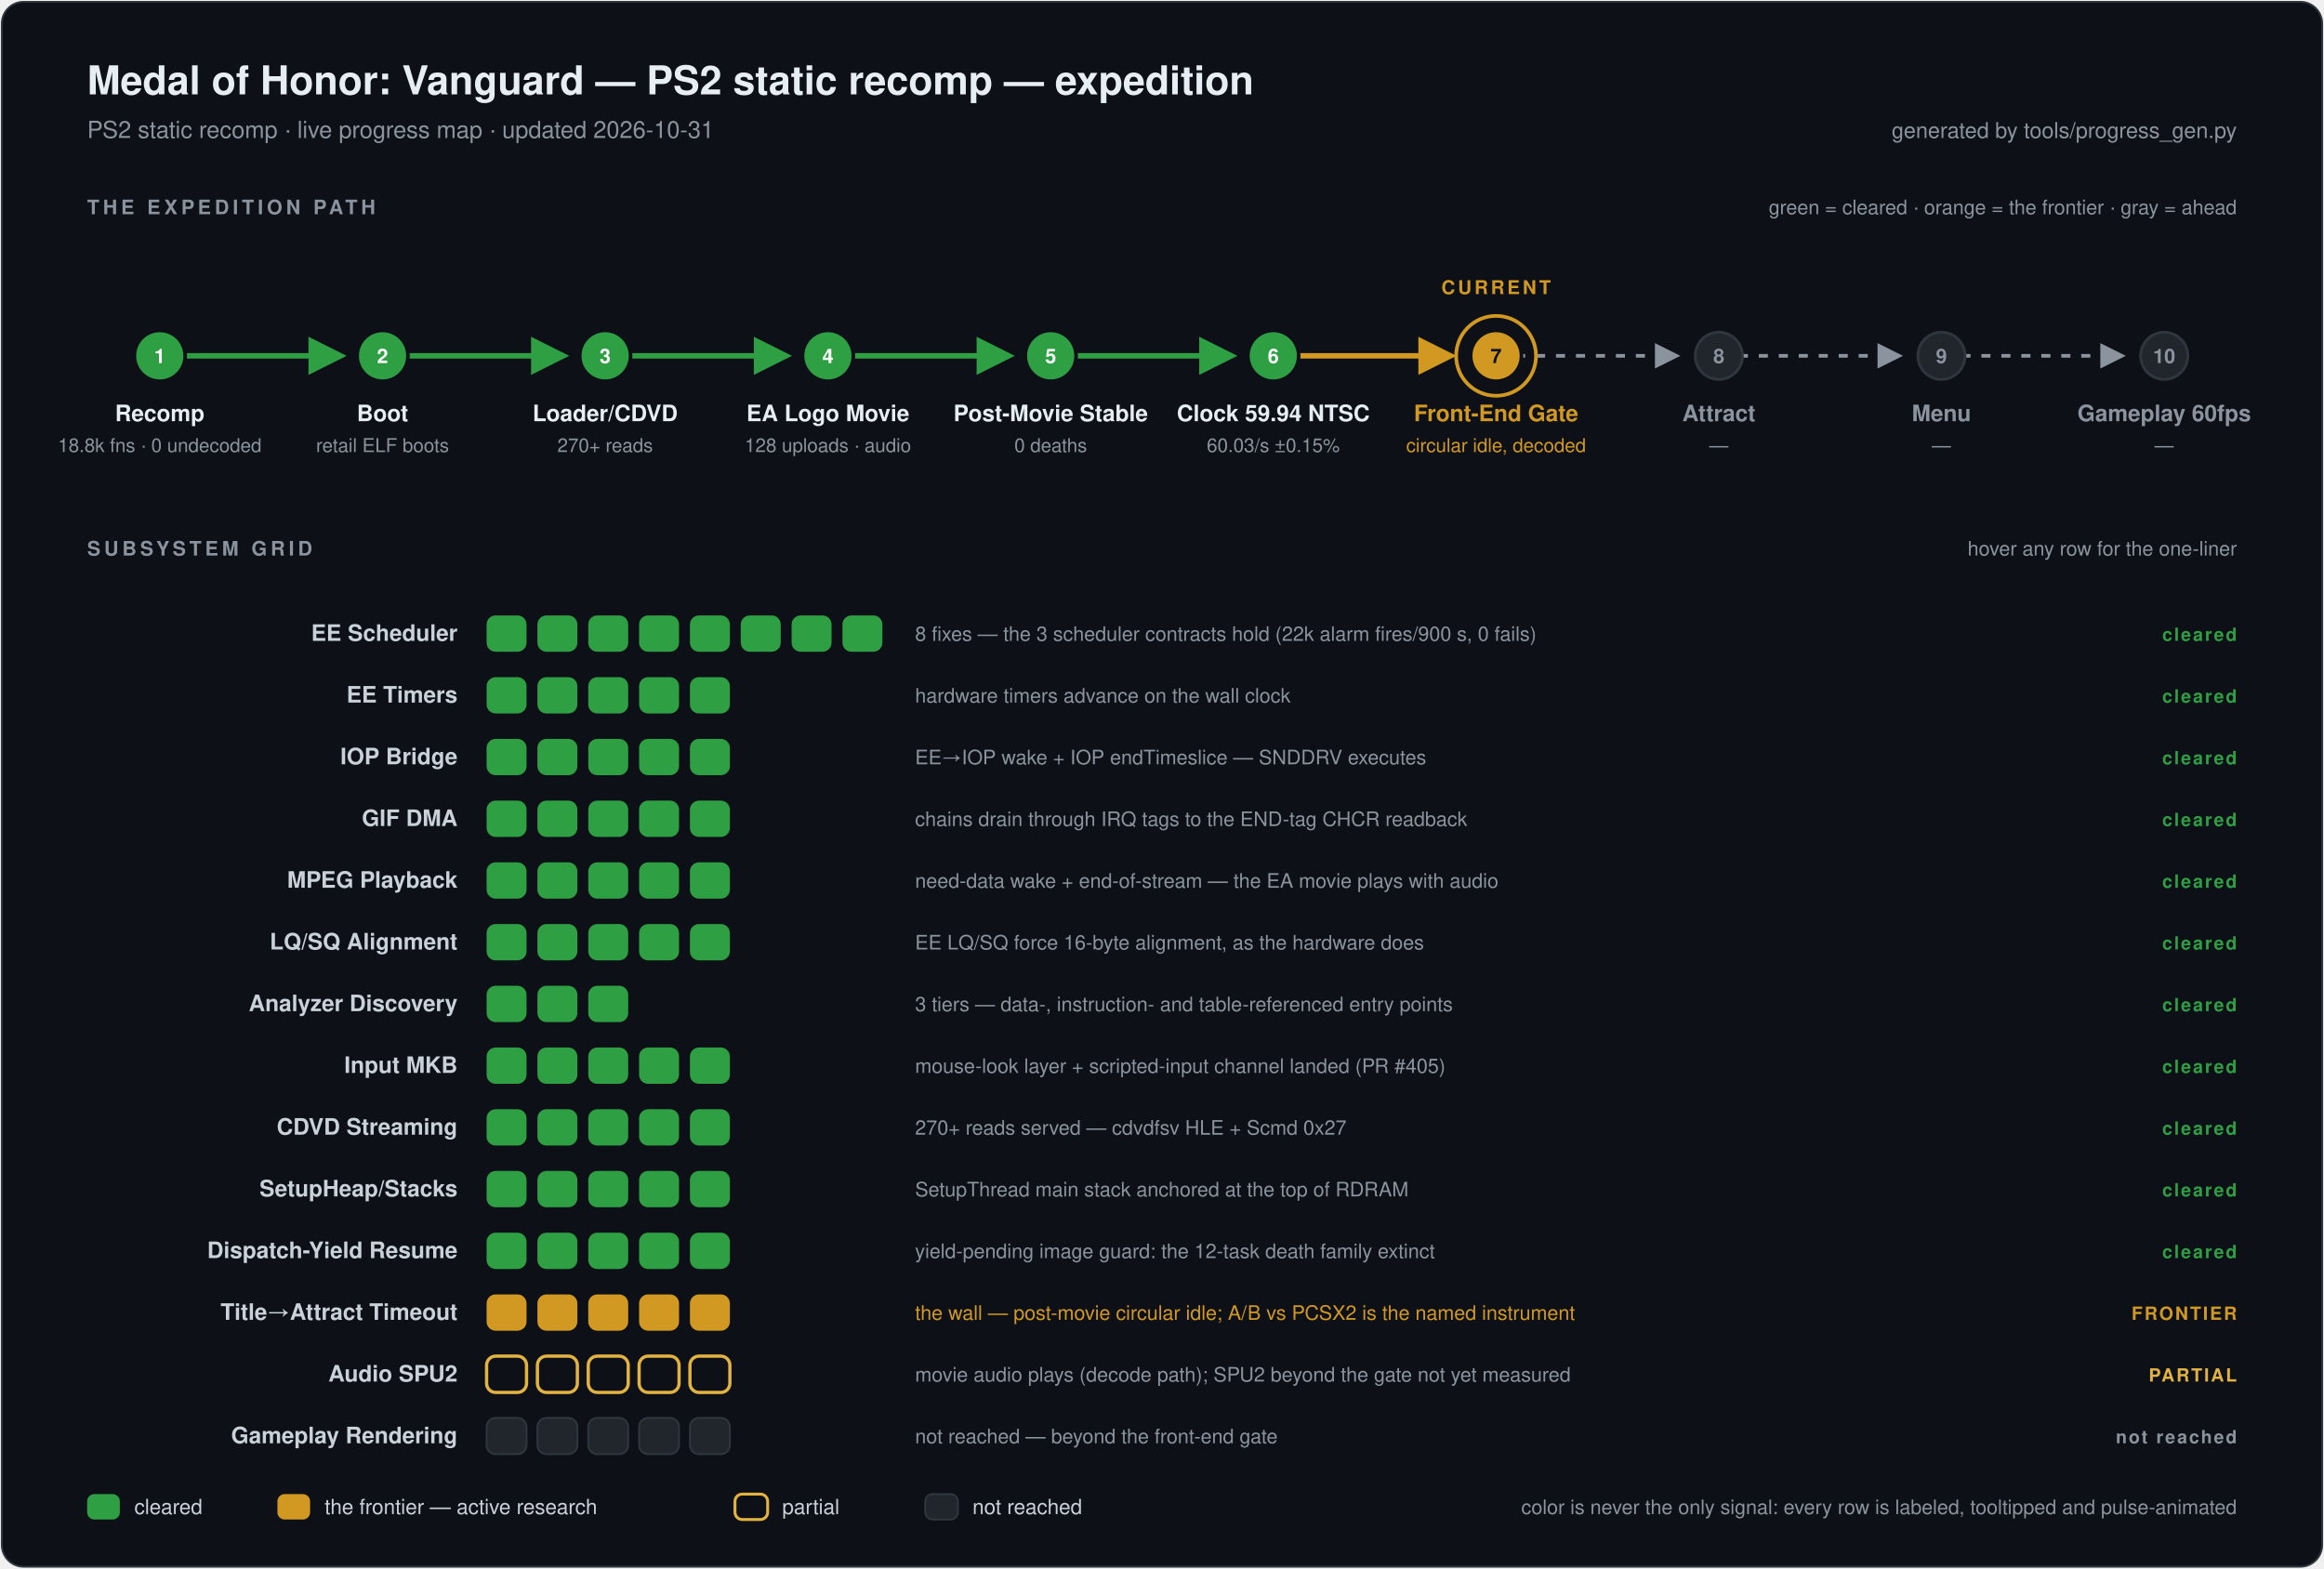
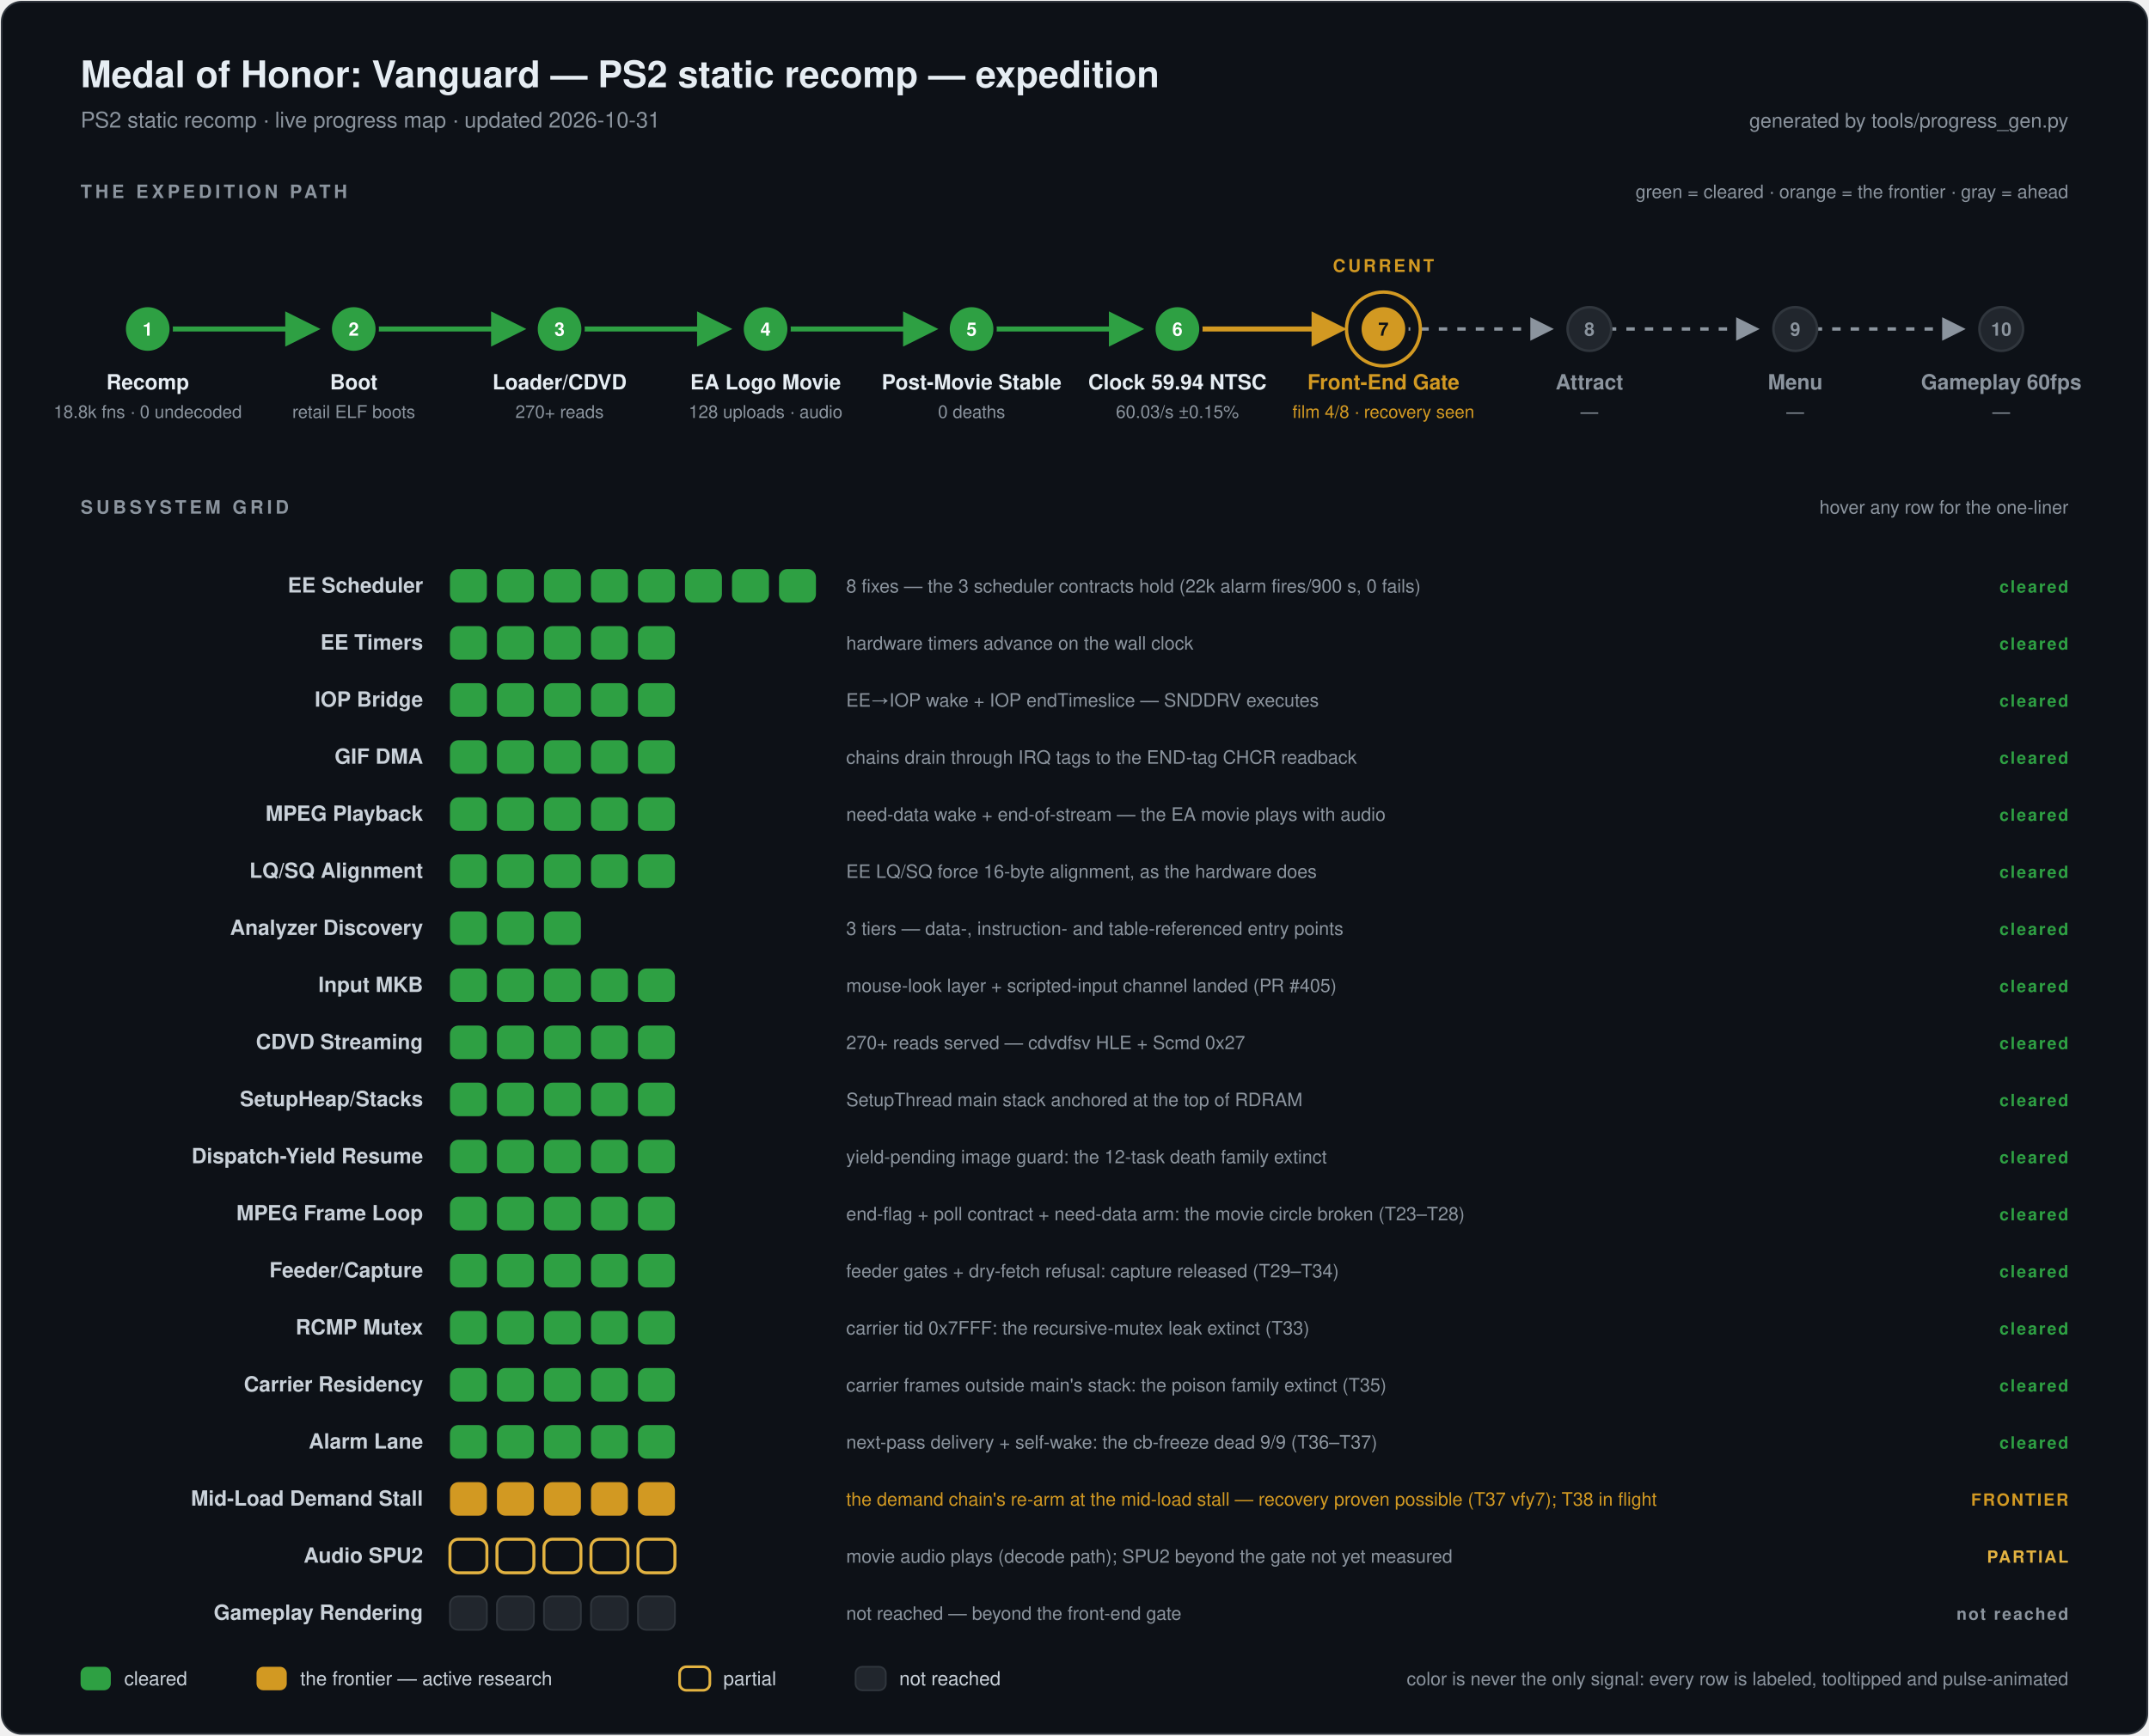
- <svg xmlns="http://www.w3.org/2000/svg" viewBox="0 0 1280 864" width="1280" height="864" role="img" aria-label="Progress map: expedition path with 6 of 10 stages cleared, currently at the Front-End Gate, and a subsystem grid">
+ <svg xmlns="http://www.w3.org/2000/svg" viewBox="0 0 1280 1034" width="1280" height="1034" role="img" aria-label="Progress map: expedition path with 6 of 10 stages cleared, currently at the Front-End Gate, and a subsystem grid">
  <style>
.pulse{animation:vgpulse 2.2s ease-in-out infinite}
.pulse2{animation:vgpulse 2.2s ease-in-out .28s infinite}
.pulse3{animation:vgpulse 2.2s ease-in-out .56s infinite}
.pulse4{animation:vgpulse 2.2s ease-in-out .84s infinite}
@keyframes vgpulse{0%,100%{opacity:1}50%{opacity:.32}}
@media (prefers-reduced-motion:reduce){.pulse,.pulse2,.pulse3,.pulse4{animation:none}}
</style>
-   <rect x="1" y="1" width="1278" height="862" rx="12" fill="#0d1117" stroke="#30363d" />
+   <rect x="1" y="1" width="1278" height="1032" rx="12" fill="#0d1117" stroke="#30363d" />
  <text x="48" y="52" fill="#e6edf3" font-size="22" font-weight="700" font-family="ui-sans-serif, system-ui, 'Segoe UI', Helvetica, Arial, sans-serif">Medal of Honor: Vanguard — PS2 static recomp — expedition</text>
  <text x="48" y="76" fill="#8b949e" font-size="13" font-family="ui-sans-serif, system-ui, 'Segoe UI', Helvetica, Arial, sans-serif">PS2 static recomp · live progress map · updated 2026-10-31</text>
  <text x="1232" y="76" fill="#8b949e" font-size="12" text-anchor="end" font-family="ui-sans-serif, system-ui, 'Segoe UI', Helvetica, Arial, sans-serif">generated by tools/progress_gen.py</text>
  <text x="48" y="118" fill="#8b949e" font-size="11" font-weight="700" letter-spacing="2" font-family="ui-sans-serif, system-ui, 'Segoe UI', Helvetica, Arial, sans-serif">THE EXPEDITION PATH</text>
  <text x="1232" y="118" fill="#8b949e" font-size="11" text-anchor="end" font-family="ui-sans-serif, system-ui, 'Segoe UI', Helvetica, Arial, sans-serif">green = cleared · orange = the frontier · gray = ahead</text>
  <defs>
    <marker id="ag" viewBox="0 0 10 10" refX="8" refY="5" markerWidth="7" markerHeight="7" orient="auto-start-reverse">
      <path d="M0,0 L10,5 L0,10 z" fill="#2ea043" />
    </marker>
    <marker id="ao" viewBox="0 0 10 10" refX="8" refY="5" markerWidth="7" markerHeight="7" orient="auto-start-reverse">
      <path d="M0,0 L10,5 L0,10 z" fill="#d29922" />
    </marker>
    <marker id="am" viewBox="0 0 10 10" refX="8" refY="5" markerWidth="7" markerHeight="7" orient="auto-start-reverse">
      <path d="M0,0 L10,5 L0,10 z" fill="#8b949e" />
    </marker>
  </defs>
  <line x1="88.0" y1="196" x2="186.7" y2="196" stroke="#2ea043" stroke-width="3" marker-end="url(#ag)" />
  <line x1="210.7" y1="196" x2="309.3" y2="196" stroke="#2ea043" stroke-width="3" marker-end="url(#ag)" />
  <line x1="333.3" y1="196" x2="432.0" y2="196" stroke="#2ea043" stroke-width="3" marker-end="url(#ag)" />
  <line x1="456.0" y1="196" x2="554.7" y2="196" stroke="#2ea043" stroke-width="3" marker-end="url(#ag)" />
  <line x1="578.7" y1="196" x2="677.3" y2="196" stroke="#2ea043" stroke-width="3" marker-end="url(#ag)" />
  <line x1="701.3" y1="196" x2="798.0" y2="196" stroke="#d29922" stroke-width="3" marker-end="url(#ao)" />
  <line x1="824.0" y1="196" x2="922.7" y2="196" stroke="#8b949e" stroke-width="2" stroke-dasharray="5 6" marker-end="url(#am)" />
  <line x1="946.7" y1="196" x2="1045.3" y2="196" stroke="#8b949e" stroke-width="2" stroke-dasharray="5 6" marker-end="url(#am)" />
  <line x1="1069.3" y1="196" x2="1168.0" y2="196" stroke="#8b949e" stroke-width="2" stroke-dasharray="5 6" marker-end="url(#am)" />
  <g>
    <circle cx="88.0" cy="196" r="15" fill="#0d1117" />
    <circle cx="88.0" cy="196" r="13" fill="#2ea043" />
    <text x="88.0" y="200.0" fill="#ffffff" font-size="11" font-weight="700" text-anchor="middle" font-family="ui-sans-serif, system-ui, 'Segoe UI', Helvetica, Arial, sans-serif">1</text>
  </g>
  <text x="88.0" y="232" fill="#e6edf3" font-size="12.5" font-weight="600" text-anchor="middle" font-family="ui-sans-serif, system-ui, 'Segoe UI', Helvetica, Arial, sans-serif">Recomp</text>
  <text x="88.0" y="249" fill="#8b949e" font-size="10.5" text-anchor="middle" font-family="ui-sans-serif, system-ui, 'Segoe UI', Helvetica, Arial, sans-serif">18.8k fns · 0 undecoded</text>
  <g>
    <circle cx="210.7" cy="196" r="15" fill="#0d1117" />
    <circle cx="210.7" cy="196" r="13" fill="#2ea043" />
    <text x="210.7" y="200.0" fill="#ffffff" font-size="11" font-weight="700" text-anchor="middle" font-family="ui-sans-serif, system-ui, 'Segoe UI', Helvetica, Arial, sans-serif">2</text>
  </g>
  <text x="210.7" y="232" fill="#e6edf3" font-size="12.5" font-weight="600" text-anchor="middle" font-family="ui-sans-serif, system-ui, 'Segoe UI', Helvetica, Arial, sans-serif">Boot</text>
  <text x="210.7" y="249" fill="#8b949e" font-size="10.5" text-anchor="middle" font-family="ui-sans-serif, system-ui, 'Segoe UI', Helvetica, Arial, sans-serif">retail ELF boots</text>
  <g>
    <circle cx="333.3" cy="196" r="15" fill="#0d1117" />
    <circle cx="333.3" cy="196" r="13" fill="#2ea043" />
    <text x="333.3" y="200.0" fill="#ffffff" font-size="11" font-weight="700" text-anchor="middle" font-family="ui-sans-serif, system-ui, 'Segoe UI', Helvetica, Arial, sans-serif">3</text>
  </g>
  <text x="333.3" y="232" fill="#e6edf3" font-size="12.5" font-weight="600" text-anchor="middle" font-family="ui-sans-serif, system-ui, 'Segoe UI', Helvetica, Arial, sans-serif">Loader/CDVD</text>
  <text x="333.3" y="249" fill="#8b949e" font-size="10.5" text-anchor="middle" font-family="ui-sans-serif, system-ui, 'Segoe UI', Helvetica, Arial, sans-serif">270+ reads</text>
  <g>
    <circle cx="456.0" cy="196" r="15" fill="#0d1117" />
    <circle cx="456.0" cy="196" r="13" fill="#2ea043" />
    <text x="456.0" y="200.0" fill="#ffffff" font-size="11" font-weight="700" text-anchor="middle" font-family="ui-sans-serif, system-ui, 'Segoe UI', Helvetica, Arial, sans-serif">4</text>
  </g>
  <text x="456.0" y="232" fill="#e6edf3" font-size="12.5" font-weight="600" text-anchor="middle" font-family="ui-sans-serif, system-ui, 'Segoe UI', Helvetica, Arial, sans-serif">EA Logo Movie</text>
  <text x="456.0" y="249" fill="#8b949e" font-size="10.5" text-anchor="middle" font-family="ui-sans-serif, system-ui, 'Segoe UI', Helvetica, Arial, sans-serif">128 uploads · audio</text>
  <g>
    <circle cx="578.7" cy="196" r="15" fill="#0d1117" />
    <circle cx="578.7" cy="196" r="13" fill="#2ea043" />
    <text x="578.7" y="200.0" fill="#ffffff" font-size="11" font-weight="700" text-anchor="middle" font-family="ui-sans-serif, system-ui, 'Segoe UI', Helvetica, Arial, sans-serif">5</text>
  </g>
  <text x="578.7" y="232" fill="#e6edf3" font-size="12.5" font-weight="600" text-anchor="middle" font-family="ui-sans-serif, system-ui, 'Segoe UI', Helvetica, Arial, sans-serif">Post-Movie Stable</text>
  <text x="578.7" y="249" fill="#8b949e" font-size="10.5" text-anchor="middle" font-family="ui-sans-serif, system-ui, 'Segoe UI', Helvetica, Arial, sans-serif">0 deaths</text>
  <g>
    <circle cx="701.3" cy="196" r="15" fill="#0d1117" />
    <circle cx="701.3" cy="196" r="13" fill="#2ea043" />
    <text x="701.3" y="200.0" fill="#ffffff" font-size="11" font-weight="700" text-anchor="middle" font-family="ui-sans-serif, system-ui, 'Segoe UI', Helvetica, Arial, sans-serif">6</text>
  </g>
  <text x="701.3" y="232" fill="#e6edf3" font-size="12.5" font-weight="600" text-anchor="middle" font-family="ui-sans-serif, system-ui, 'Segoe UI', Helvetica, Arial, sans-serif">Clock 59.94 NTSC</text>
  <text x="701.3" y="249" fill="#8b949e" font-size="10.5" text-anchor="middle" font-family="ui-sans-serif, system-ui, 'Segoe UI', Helvetica, Arial, sans-serif">60.03/s ±0.15%</text>
  <g>
    <circle cx="824.0" cy="196" r="22" fill="none" stroke="#d29922" stroke-width="2" class="pulse" />
    <circle cx="824.0" cy="196" r="15" fill="#0d1117" />
    <circle cx="824.0" cy="196" r="13" fill="#d29922" />
    <text x="824.0" y="200.0" fill="#0d1117" font-size="11" font-weight="700" text-anchor="middle" font-family="ui-sans-serif, system-ui, 'Segoe UI', Helvetica, Arial, sans-serif">7</text>
  </g>
  <text x="824.0" y="162" fill="#d29922" font-size="10.5" font-weight="700" letter-spacing="1.5" text-anchor="middle" font-family="ui-sans-serif, system-ui, 'Segoe UI', Helvetica, Arial, sans-serif" class="pulse">CURRENT</text>
  <text x="824.0" y="232" fill="#d29922" font-size="12.5" font-weight="600" text-anchor="middle" font-family="ui-sans-serif, system-ui, 'Segoe UI', Helvetica, Arial, sans-serif">Front-End Gate</text>
-   <text x="824.0" y="249" fill="#d29922" font-size="10.5" text-anchor="middle" font-family="ui-sans-serif, system-ui, 'Segoe UI', Helvetica, Arial, sans-serif">circular idle, decoded</text>
+   <text x="824.0" y="249" fill="#d29922" font-size="10.5" text-anchor="middle" font-family="ui-sans-serif, system-ui, 'Segoe UI', Helvetica, Arial, sans-serif">film 4/8 · recovery seen</text>
  <g>
    <circle cx="946.7" cy="196" r="13" fill="#21262d" stroke="#30363d" stroke-width="1.5" />
    <text x="946.7" y="200.0" fill="#8b949e" font-size="11" font-weight="700" text-anchor="middle" font-family="ui-sans-serif, system-ui, 'Segoe UI', Helvetica, Arial, sans-serif">8</text>
  </g>
  <text x="946.7" y="232" fill="#8b949e" font-size="12.5" font-weight="600" text-anchor="middle" font-family="ui-sans-serif, system-ui, 'Segoe UI', Helvetica, Arial, sans-serif">Attract</text>
  <text x="946.7" y="249" fill="#8b949e" font-size="10.5" text-anchor="middle" font-family="ui-sans-serif, system-ui, 'Segoe UI', Helvetica, Arial, sans-serif">—</text>
  <g>
    <circle cx="1069.3" cy="196" r="13" fill="#21262d" stroke="#30363d" stroke-width="1.5" />
    <text x="1069.3" y="200.0" fill="#8b949e" font-size="11" font-weight="700" text-anchor="middle" font-family="ui-sans-serif, system-ui, 'Segoe UI', Helvetica, Arial, sans-serif">9</text>
  </g>
  <text x="1069.3" y="232" fill="#8b949e" font-size="12.5" font-weight="600" text-anchor="middle" font-family="ui-sans-serif, system-ui, 'Segoe UI', Helvetica, Arial, sans-serif">Menu</text>
  <text x="1069.3" y="249" fill="#8b949e" font-size="10.5" text-anchor="middle" font-family="ui-sans-serif, system-ui, 'Segoe UI', Helvetica, Arial, sans-serif">—</text>
  <g>
    <circle cx="1192.0" cy="196" r="13" fill="#21262d" stroke="#30363d" stroke-width="1.5" />
    <text x="1192.0" y="200.0" fill="#8b949e" font-size="11" font-weight="700" text-anchor="middle" font-family="ui-sans-serif, system-ui, 'Segoe UI', Helvetica, Arial, sans-serif">10</text>
  </g>
  <text x="1192.0" y="232" fill="#8b949e" font-size="12.5" font-weight="600" text-anchor="middle" font-family="ui-sans-serif, system-ui, 'Segoe UI', Helvetica, Arial, sans-serif">Gameplay 60fps</text>
  <text x="1192.0" y="249" fill="#8b949e" font-size="10.5" text-anchor="middle" font-family="ui-sans-serif, system-ui, 'Segoe UI', Helvetica, Arial, sans-serif">—</text>
  <text x="48" y="306" fill="#8b949e" font-size="11" font-weight="700" letter-spacing="2" font-family="ui-sans-serif, system-ui, 'Segoe UI', Helvetica, Arial, sans-serif">SUBSYSTEM GRID</text>
  <text x="1232" y="306" fill="#8b949e" font-size="11" text-anchor="end" font-family="ui-sans-serif, system-ui, 'Segoe UI', Helvetica, Arial, sans-serif">hover any row for the one-liner</text>
  <g>
    <text x="252" y="353.0" fill="#c9d1d9" font-size="12.5" font-weight="600" text-anchor="end" font-family="ui-sans-serif, system-ui, 'Segoe UI', Helvetica, Arial, sans-serif">EE Scheduler</text>
    <rect x="268" y="339.0" width="22" height="20" rx="5" fill="#2ea043" />
    <rect x="296" y="339.0" width="22" height="20" rx="5" fill="#2ea043" />
    <rect x="324" y="339.0" width="22" height="20" rx="5" fill="#2ea043" />
    <rect x="352" y="339.0" width="22" height="20" rx="5" fill="#2ea043" />
    <rect x="380" y="339.0" width="22" height="20" rx="5" fill="#2ea043" />
    <rect x="408" y="339.0" width="22" height="20" rx="5" fill="#2ea043" />
    <rect x="436" y="339.0" width="22" height="20" rx="5" fill="#2ea043" />
    <rect x="464" y="339.0" width="22" height="20" rx="5" fill="#2ea043" />
    <text x="504" y="353.0" fill="#8b949e" font-size="11" font-family="ui-sans-serif, system-ui, 'Segoe UI', Helvetica, Arial, sans-serif">8 fixes — the 3 scheduler contracts hold (22k alarm fires/900 s, 0 fails)</text>
    <text x="1232" y="353.0" fill="#2ea043" font-size="10" font-weight="600" letter-spacing="1" text-anchor="end" font-family="ui-sans-serif, system-ui, 'Segoe UI', Helvetica, Arial, sans-serif">cleared</text>
  </g>
  <g>
    <text x="252" y="387.0" fill="#c9d1d9" font-size="12.5" font-weight="600" text-anchor="end" font-family="ui-sans-serif, system-ui, 'Segoe UI', Helvetica, Arial, sans-serif">EE Timers</text>
    <rect x="268" y="373.0" width="22" height="20" rx="5" fill="#2ea043" />
    <rect x="296" y="373.0" width="22" height="20" rx="5" fill="#2ea043" />
    <rect x="324" y="373.0" width="22" height="20" rx="5" fill="#2ea043" />
    <rect x="352" y="373.0" width="22" height="20" rx="5" fill="#2ea043" />
    <rect x="380" y="373.0" width="22" height="20" rx="5" fill="#2ea043" />
    <text x="504" y="387.0" fill="#8b949e" font-size="11" font-family="ui-sans-serif, system-ui, 'Segoe UI', Helvetica, Arial, sans-serif">hardware timers advance on the wall clock</text>
    <text x="1232" y="387.0" fill="#2ea043" font-size="10" font-weight="600" letter-spacing="1" text-anchor="end" font-family="ui-sans-serif, system-ui, 'Segoe UI', Helvetica, Arial, sans-serif">cleared</text>
  </g>
  <g>
    <text x="252" y="421.0" fill="#c9d1d9" font-size="12.5" font-weight="600" text-anchor="end" font-family="ui-sans-serif, system-ui, 'Segoe UI', Helvetica, Arial, sans-serif">IOP Bridge</text>
    <rect x="268" y="407.0" width="22" height="20" rx="5" fill="#2ea043" />
    <rect x="296" y="407.0" width="22" height="20" rx="5" fill="#2ea043" />
    <rect x="324" y="407.0" width="22" height="20" rx="5" fill="#2ea043" />
    <rect x="352" y="407.0" width="22" height="20" rx="5" fill="#2ea043" />
    <rect x="380" y="407.0" width="22" height="20" rx="5" fill="#2ea043" />
    <text x="504" y="421.0" fill="#8b949e" font-size="11" font-family="ui-sans-serif, system-ui, 'Segoe UI', Helvetica, Arial, sans-serif">EE→IOP wake + IOP endTimeslice — SNDDRV executes</text>
    <text x="1232" y="421.0" fill="#2ea043" font-size="10" font-weight="600" letter-spacing="1" text-anchor="end" font-family="ui-sans-serif, system-ui, 'Segoe UI', Helvetica, Arial, sans-serif">cleared</text>
  </g>
  <g>
    <text x="252" y="455.0" fill="#c9d1d9" font-size="12.5" font-weight="600" text-anchor="end" font-family="ui-sans-serif, system-ui, 'Segoe UI', Helvetica, Arial, sans-serif">GIF DMA</text>
    <rect x="268" y="441.0" width="22" height="20" rx="5" fill="#2ea043" />
    <rect x="296" y="441.0" width="22" height="20" rx="5" fill="#2ea043" />
    <rect x="324" y="441.0" width="22" height="20" rx="5" fill="#2ea043" />
    <rect x="352" y="441.0" width="22" height="20" rx="5" fill="#2ea043" />
    <rect x="380" y="441.0" width="22" height="20" rx="5" fill="#2ea043" />
    <text x="504" y="455.0" fill="#8b949e" font-size="11" font-family="ui-sans-serif, system-ui, 'Segoe UI', Helvetica, Arial, sans-serif">chains drain through IRQ tags to the END-tag CHCR readback</text>
    <text x="1232" y="455.0" fill="#2ea043" font-size="10" font-weight="600" letter-spacing="1" text-anchor="end" font-family="ui-sans-serif, system-ui, 'Segoe UI', Helvetica, Arial, sans-serif">cleared</text>
  </g>
  <g>
    <text x="252" y="489.0" fill="#c9d1d9" font-size="12.5" font-weight="600" text-anchor="end" font-family="ui-sans-serif, system-ui, 'Segoe UI', Helvetica, Arial, sans-serif">MPEG Playback</text>
    <rect x="268" y="475.0" width="22" height="20" rx="5" fill="#2ea043" />
    <rect x="296" y="475.0" width="22" height="20" rx="5" fill="#2ea043" />
    <rect x="324" y="475.0" width="22" height="20" rx="5" fill="#2ea043" />
    <rect x="352" y="475.0" width="22" height="20" rx="5" fill="#2ea043" />
    <rect x="380" y="475.0" width="22" height="20" rx="5" fill="#2ea043" />
    <text x="504" y="489.0" fill="#8b949e" font-size="11" font-family="ui-sans-serif, system-ui, 'Segoe UI', Helvetica, Arial, sans-serif">need-data wake + end-of-stream — the EA movie plays with audio</text>
    <text x="1232" y="489.0" fill="#2ea043" font-size="10" font-weight="600" letter-spacing="1" text-anchor="end" font-family="ui-sans-serif, system-ui, 'Segoe UI', Helvetica, Arial, sans-serif">cleared</text>
  </g>
  <g>
    <text x="252" y="523.0" fill="#c9d1d9" font-size="12.5" font-weight="600" text-anchor="end" font-family="ui-sans-serif, system-ui, 'Segoe UI', Helvetica, Arial, sans-serif">LQ/SQ Alignment</text>
    <rect x="268" y="509.0" width="22" height="20" rx="5" fill="#2ea043" />
    <rect x="296" y="509.0" width="22" height="20" rx="5" fill="#2ea043" />
    <rect x="324" y="509.0" width="22" height="20" rx="5" fill="#2ea043" />
    <rect x="352" y="509.0" width="22" height="20" rx="5" fill="#2ea043" />
    <rect x="380" y="509.0" width="22" height="20" rx="5" fill="#2ea043" />
    <text x="504" y="523.0" fill="#8b949e" font-size="11" font-family="ui-sans-serif, system-ui, 'Segoe UI', Helvetica, Arial, sans-serif">EE LQ/SQ force 16-byte alignment, as the hardware does</text>
    <text x="1232" y="523.0" fill="#2ea043" font-size="10" font-weight="600" letter-spacing="1" text-anchor="end" font-family="ui-sans-serif, system-ui, 'Segoe UI', Helvetica, Arial, sans-serif">cleared</text>
  </g>
  <g>
    <text x="252" y="557.0" fill="#c9d1d9" font-size="12.5" font-weight="600" text-anchor="end" font-family="ui-sans-serif, system-ui, 'Segoe UI', Helvetica, Arial, sans-serif">Analyzer Discovery</text>
    <rect x="268" y="543.0" width="22" height="20" rx="5" fill="#2ea043" />
    <rect x="296" y="543.0" width="22" height="20" rx="5" fill="#2ea043" />
    <rect x="324" y="543.0" width="22" height="20" rx="5" fill="#2ea043" />
    <text x="504" y="557.0" fill="#8b949e" font-size="11" font-family="ui-sans-serif, system-ui, 'Segoe UI', Helvetica, Arial, sans-serif">3 tiers — data-, instruction- and table-referenced entry points</text>
    <text x="1232" y="557.0" fill="#2ea043" font-size="10" font-weight="600" letter-spacing="1" text-anchor="end" font-family="ui-sans-serif, system-ui, 'Segoe UI', Helvetica, Arial, sans-serif">cleared</text>
  </g>
  <g>
    <text x="252" y="591.0" fill="#c9d1d9" font-size="12.5" font-weight="600" text-anchor="end" font-family="ui-sans-serif, system-ui, 'Segoe UI', Helvetica, Arial, sans-serif">Input MKB</text>
    <rect x="268" y="577.0" width="22" height="20" rx="5" fill="#2ea043" />
    <rect x="296" y="577.0" width="22" height="20" rx="5" fill="#2ea043" />
    <rect x="324" y="577.0" width="22" height="20" rx="5" fill="#2ea043" />
    <rect x="352" y="577.0" width="22" height="20" rx="5" fill="#2ea043" />
    <rect x="380" y="577.0" width="22" height="20" rx="5" fill="#2ea043" />
    <text x="504" y="591.0" fill="#8b949e" font-size="11" font-family="ui-sans-serif, system-ui, 'Segoe UI', Helvetica, Arial, sans-serif">mouse-look layer + scripted-input channel landed (PR #405)</text>
    <text x="1232" y="591.0" fill="#2ea043" font-size="10" font-weight="600" letter-spacing="1" text-anchor="end" font-family="ui-sans-serif, system-ui, 'Segoe UI', Helvetica, Arial, sans-serif">cleared</text>
  </g>
  <g>
    <text x="252" y="625.0" fill="#c9d1d9" font-size="12.5" font-weight="600" text-anchor="end" font-family="ui-sans-serif, system-ui, 'Segoe UI', Helvetica, Arial, sans-serif">CDVD Streaming</text>
    <rect x="268" y="611.0" width="22" height="20" rx="5" fill="#2ea043" />
    <rect x="296" y="611.0" width="22" height="20" rx="5" fill="#2ea043" />
    <rect x="324" y="611.0" width="22" height="20" rx="5" fill="#2ea043" />
    <rect x="352" y="611.0" width="22" height="20" rx="5" fill="#2ea043" />
    <rect x="380" y="611.0" width="22" height="20" rx="5" fill="#2ea043" />
    <text x="504" y="625.0" fill="#8b949e" font-size="11" font-family="ui-sans-serif, system-ui, 'Segoe UI', Helvetica, Arial, sans-serif">270+ reads served — cdvdfsv HLE + Scmd 0x27</text>
    <text x="1232" y="625.0" fill="#2ea043" font-size="10" font-weight="600" letter-spacing="1" text-anchor="end" font-family="ui-sans-serif, system-ui, 'Segoe UI', Helvetica, Arial, sans-serif">cleared</text>
  </g>
  <g>
    <text x="252" y="659.0" fill="#c9d1d9" font-size="12.5" font-weight="600" text-anchor="end" font-family="ui-sans-serif, system-ui, 'Segoe UI', Helvetica, Arial, sans-serif">SetupHeap/Stacks</text>
    <rect x="268" y="645.0" width="22" height="20" rx="5" fill="#2ea043" />
    <rect x="296" y="645.0" width="22" height="20" rx="5" fill="#2ea043" />
    <rect x="324" y="645.0" width="22" height="20" rx="5" fill="#2ea043" />
    <rect x="352" y="645.0" width="22" height="20" rx="5" fill="#2ea043" />
    <rect x="380" y="645.0" width="22" height="20" rx="5" fill="#2ea043" />
    <text x="504" y="659.0" fill="#8b949e" font-size="11" font-family="ui-sans-serif, system-ui, 'Segoe UI', Helvetica, Arial, sans-serif">SetupThread main stack anchored at the top of RDRAM</text>
    <text x="1232" y="659.0" fill="#2ea043" font-size="10" font-weight="600" letter-spacing="1" text-anchor="end" font-family="ui-sans-serif, system-ui, 'Segoe UI', Helvetica, Arial, sans-serif">cleared</text>
  </g>
  <g>
    <text x="252" y="693.0" fill="#c9d1d9" font-size="12.5" font-weight="600" text-anchor="end" font-family="ui-sans-serif, system-ui, 'Segoe UI', Helvetica, Arial, sans-serif">Dispatch-Yield Resume</text>
    <rect x="268" y="679.0" width="22" height="20" rx="5" fill="#2ea043" />
    <rect x="296" y="679.0" width="22" height="20" rx="5" fill="#2ea043" />
    <rect x="324" y="679.0" width="22" height="20" rx="5" fill="#2ea043" />
    <rect x="352" y="679.0" width="22" height="20" rx="5" fill="#2ea043" />
    <rect x="380" y="679.0" width="22" height="20" rx="5" fill="#2ea043" />
    <text x="504" y="693.0" fill="#8b949e" font-size="11" font-family="ui-sans-serif, system-ui, 'Segoe UI', Helvetica, Arial, sans-serif">yield-pending image guard: the 12-task death family extinct</text>
    <text x="1232" y="693.0" fill="#2ea043" font-size="10" font-weight="600" letter-spacing="1" text-anchor="end" font-family="ui-sans-serif, system-ui, 'Segoe UI', Helvetica, Arial, sans-serif">cleared</text>
  </g>
  <g>
-     <text x="252" y="727.0" fill="#c9d1d9" font-size="12.5" font-weight="600" text-anchor="end" font-family="ui-sans-serif, system-ui, 'Segoe UI', Helvetica, Arial, sans-serif">Title→Attract Timeout</text>
-     <rect x="268" y="713.0" width="22" height="20" rx="5" fill="#d29922" class="pulse" />
-     <rect x="296" y="713.0" width="22" height="20" rx="5" fill="#d29922" class="pulse2" />
-     <rect x="324" y="713.0" width="22" height="20" rx="5" fill="#d29922" class="pulse3" />
-     <rect x="352" y="713.0" width="22" height="20" rx="5" fill="#d29922" class="pulse4" />
-     <rect x="380" y="713.0" width="22" height="20" rx="5" fill="#d29922" class="pulse" />
-     <text x="504" y="727.0" fill="#d29922" font-size="11" font-family="ui-sans-serif, system-ui, 'Segoe UI', Helvetica, Arial, sans-serif">the wall — post-movie circular idle; A/B vs PCSX2 is the named instrument</text>
-     <text x="1232" y="727.0" fill="#d29922" font-size="10" font-weight="700" letter-spacing="1" text-anchor="end" font-family="ui-sans-serif, system-ui, 'Segoe UI', Helvetica, Arial, sans-serif" class="pulse">FRONTIER</text>
-   </g>
-   <g>
-     <text x="252" y="761.0" fill="#c9d1d9" font-size="12.5" font-weight="600" text-anchor="end" font-family="ui-sans-serif, system-ui, 'Segoe UI', Helvetica, Arial, sans-serif">Audio SPU2</text>
-     <rect x="268" y="747.0" width="22" height="20" rx="5" fill="#0d1117" stroke="#e3b341" stroke-width="1.8" />
-     <rect x="296" y="747.0" width="22" height="20" rx="5" fill="#0d1117" stroke="#e3b341" stroke-width="1.8" />
-     <rect x="324" y="747.0" width="22" height="20" rx="5" fill="#0d1117" stroke="#e3b341" stroke-width="1.8" />
-     <rect x="352" y="747.0" width="22" height="20" rx="5" fill="#0d1117" stroke="#e3b341" stroke-width="1.8" />
-     <rect x="380" y="747.0" width="22" height="20" rx="5" fill="#0d1117" stroke="#e3b341" stroke-width="1.8" />
-     <text x="504" y="761.0" fill="#8b949e" font-size="11" font-family="ui-sans-serif, system-ui, 'Segoe UI', Helvetica, Arial, sans-serif">movie audio plays (decode path); SPU2 beyond the gate not yet measured</text>
-     <text x="1232" y="761.0" fill="#e3b341" font-size="10" font-weight="700" letter-spacing="1" text-anchor="end" font-family="ui-sans-serif, system-ui, 'Segoe UI', Helvetica, Arial, sans-serif">PARTIAL</text>
-   </g>
-   <g>
-     <text x="252" y="795.0" fill="#c9d1d9" font-size="12.5" font-weight="600" text-anchor="end" font-family="ui-sans-serif, system-ui, 'Segoe UI', Helvetica, Arial, sans-serif">Gameplay Rendering</text>
-     <rect x="268" y="781.0" width="22" height="20" rx="5" fill="#21262d" stroke="#30363d" />
-     <rect x="296" y="781.0" width="22" height="20" rx="5" fill="#21262d" stroke="#30363d" />
-     <rect x="324" y="781.0" width="22" height="20" rx="5" fill="#21262d" stroke="#30363d" />
-     <rect x="352" y="781.0" width="22" height="20" rx="5" fill="#21262d" stroke="#30363d" />
-     <rect x="380" y="781.0" width="22" height="20" rx="5" fill="#21262d" stroke="#30363d" />
-     <text x="504" y="795.0" fill="#8b949e" font-size="11" font-family="ui-sans-serif, system-ui, 'Segoe UI', Helvetica, Arial, sans-serif">not reached — beyond the front-end gate</text>
-     <text x="1232" y="795.0" fill="#8b949e" font-size="10" font-weight="600" letter-spacing="1" text-anchor="end" font-family="ui-sans-serif, system-ui, 'Segoe UI', Helvetica, Arial, sans-serif">not reached</text>
-   </g>
-   <rect x="48" y="823" width="18" height="14" rx="4" fill="#2ea043" />
-   <text x="74" y="834" fill="#c9d1d9" font-size="11.5" font-family="ui-sans-serif, system-ui, 'Segoe UI', Helvetica, Arial, sans-serif">cleared</text>
-   <rect x="152.8" y="823" width="18" height="14" rx="4" fill="#d29922" class="pulse" />
-   <text x="178.8" y="834" fill="#c9d1d9" font-size="11.5" font-family="ui-sans-serif, system-ui, 'Segoe UI', Helvetica, Arial, sans-serif">the frontier — active research</text>
-   <rect x="404.8" y="823" width="18" height="14" rx="4" fill="#0d1117" stroke="#e3b341" stroke-width="1.6" />
-   <text x="430.8" y="834" fill="#c9d1d9" font-size="11.5" font-family="ui-sans-serif, system-ui, 'Segoe UI', Helvetica, Arial, sans-serif">partial</text>
-   <rect x="509.6" y="823" width="18" height="14" rx="4" fill="#21262d" stroke="#30363d" />
-   <text x="535.6" y="834" fill="#c9d1d9" font-size="11.5" font-family="ui-sans-serif, system-ui, 'Segoe UI', Helvetica, Arial, sans-serif">not reached</text>
-   <text x="1232" y="834" fill="#8b949e" font-size="11" text-anchor="end" font-family="ui-sans-serif, system-ui, 'Segoe UI', Helvetica, Arial, sans-serif">color is never the only signal: every row is labeled, tooltipped and pulse-animated</text>
+     <text x="252" y="727.0" fill="#c9d1d9" font-size="12.5" font-weight="600" text-anchor="end" font-family="ui-sans-serif, system-ui, 'Segoe UI', Helvetica, Arial, sans-serif">MPEG Frame Loop</text>
+     <rect x="268" y="713.0" width="22" height="20" rx="5" fill="#2ea043" />
+     <rect x="296" y="713.0" width="22" height="20" rx="5" fill="#2ea043" />
+     <rect x="324" y="713.0" width="22" height="20" rx="5" fill="#2ea043" />
+     <rect x="352" y="713.0" width="22" height="20" rx="5" fill="#2ea043" />
+     <rect x="380" y="713.0" width="22" height="20" rx="5" fill="#2ea043" />
+     <text x="504" y="727.0" fill="#8b949e" font-size="11" font-family="ui-sans-serif, system-ui, 'Segoe UI', Helvetica, Arial, sans-serif">end-flag + poll contract + need-data arm: the movie circle broken (T23–T28)</text>
+     <text x="1232" y="727.0" fill="#2ea043" font-size="10" font-weight="600" letter-spacing="1" text-anchor="end" font-family="ui-sans-serif, system-ui, 'Segoe UI', Helvetica, Arial, sans-serif">cleared</text>
+   </g>
+   <g>
+     <text x="252" y="761.0" fill="#c9d1d9" font-size="12.5" font-weight="600" text-anchor="end" font-family="ui-sans-serif, system-ui, 'Segoe UI', Helvetica, Arial, sans-serif">Feeder/Capture</text>
+     <rect x="268" y="747.0" width="22" height="20" rx="5" fill="#2ea043" />
+     <rect x="296" y="747.0" width="22" height="20" rx="5" fill="#2ea043" />
+     <rect x="324" y="747.0" width="22" height="20" rx="5" fill="#2ea043" />
+     <rect x="352" y="747.0" width="22" height="20" rx="5" fill="#2ea043" />
+     <rect x="380" y="747.0" width="22" height="20" rx="5" fill="#2ea043" />
+     <text x="504" y="761.0" fill="#8b949e" font-size="11" font-family="ui-sans-serif, system-ui, 'Segoe UI', Helvetica, Arial, sans-serif">feeder gates + dry-fetch refusal: capture released (T29–T34)</text>
+     <text x="1232" y="761.0" fill="#2ea043" font-size="10" font-weight="600" letter-spacing="1" text-anchor="end" font-family="ui-sans-serif, system-ui, 'Segoe UI', Helvetica, Arial, sans-serif">cleared</text>
+   </g>
+   <g>
+     <text x="252" y="795.0" fill="#c9d1d9" font-size="12.5" font-weight="600" text-anchor="end" font-family="ui-sans-serif, system-ui, 'Segoe UI', Helvetica, Arial, sans-serif">RCMP Mutex</text>
+     <rect x="268" y="781.0" width="22" height="20" rx="5" fill="#2ea043" />
+     <rect x="296" y="781.0" width="22" height="20" rx="5" fill="#2ea043" />
+     <rect x="324" y="781.0" width="22" height="20" rx="5" fill="#2ea043" />
+     <rect x="352" y="781.0" width="22" height="20" rx="5" fill="#2ea043" />
+     <rect x="380" y="781.0" width="22" height="20" rx="5" fill="#2ea043" />
+     <text x="504" y="795.0" fill="#8b949e" font-size="11" font-family="ui-sans-serif, system-ui, 'Segoe UI', Helvetica, Arial, sans-serif">carrier tid 0x7FFF: the recursive-mutex leak extinct (T33)</text>
+     <text x="1232" y="795.0" fill="#2ea043" font-size="10" font-weight="600" letter-spacing="1" text-anchor="end" font-family="ui-sans-serif, system-ui, 'Segoe UI', Helvetica, Arial, sans-serif">cleared</text>
+   </g>
+   <g>
+     <text x="252" y="829.0" fill="#c9d1d9" font-size="12.5" font-weight="600" text-anchor="end" font-family="ui-sans-serif, system-ui, 'Segoe UI', Helvetica, Arial, sans-serif">Carrier Residency</text>
+     <rect x="268" y="815.0" width="22" height="20" rx="5" fill="#2ea043" />
+     <rect x="296" y="815.0" width="22" height="20" rx="5" fill="#2ea043" />
+     <rect x="324" y="815.0" width="22" height="20" rx="5" fill="#2ea043" />
+     <rect x="352" y="815.0" width="22" height="20" rx="5" fill="#2ea043" />
+     <rect x="380" y="815.0" width="22" height="20" rx="5" fill="#2ea043" />
+     <text x="504" y="829.0" fill="#8b949e" font-size="11" font-family="ui-sans-serif, system-ui, 'Segoe UI', Helvetica, Arial, sans-serif">carrier frames outside main's stack: the poison family extinct (T35)</text>
+     <text x="1232" y="829.0" fill="#2ea043" font-size="10" font-weight="600" letter-spacing="1" text-anchor="end" font-family="ui-sans-serif, system-ui, 'Segoe UI', Helvetica, Arial, sans-serif">cleared</text>
+   </g>
+   <g>
+     <text x="252" y="863.0" fill="#c9d1d9" font-size="12.5" font-weight="600" text-anchor="end" font-family="ui-sans-serif, system-ui, 'Segoe UI', Helvetica, Arial, sans-serif">Alarm Lane</text>
+     <rect x="268" y="849.0" width="22" height="20" rx="5" fill="#2ea043" />
+     <rect x="296" y="849.0" width="22" height="20" rx="5" fill="#2ea043" />
+     <rect x="324" y="849.0" width="22" height="20" rx="5" fill="#2ea043" />
+     <rect x="352" y="849.0" width="22" height="20" rx="5" fill="#2ea043" />
+     <rect x="380" y="849.0" width="22" height="20" rx="5" fill="#2ea043" />
+     <text x="504" y="863.0" fill="#8b949e" font-size="11" font-family="ui-sans-serif, system-ui, 'Segoe UI', Helvetica, Arial, sans-serif">next-pass delivery + self-wake: the cb-freeze dead 9/9 (T36–T37)</text>
+     <text x="1232" y="863.0" fill="#2ea043" font-size="10" font-weight="600" letter-spacing="1" text-anchor="end" font-family="ui-sans-serif, system-ui, 'Segoe UI', Helvetica, Arial, sans-serif">cleared</text>
+   </g>
+   <g>
+     <text x="252" y="897.0" fill="#c9d1d9" font-size="12.5" font-weight="600" text-anchor="end" font-family="ui-sans-serif, system-ui, 'Segoe UI', Helvetica, Arial, sans-serif">Mid-Load Demand Stall</text>
+     <rect x="268" y="883.0" width="22" height="20" rx="5" fill="#d29922" class="pulse" />
+     <rect x="296" y="883.0" width="22" height="20" rx="5" fill="#d29922" class="pulse2" />
+     <rect x="324" y="883.0" width="22" height="20" rx="5" fill="#d29922" class="pulse3" />
+     <rect x="352" y="883.0" width="22" height="20" rx="5" fill="#d29922" class="pulse4" />
+     <rect x="380" y="883.0" width="22" height="20" rx="5" fill="#d29922" class="pulse" />
+     <text x="504" y="897.0" fill="#d29922" font-size="11" font-family="ui-sans-serif, system-ui, 'Segoe UI', Helvetica, Arial, sans-serif">the demand chain's re-arm at the mid-load stall — recovery proven possible (T37 vfy7); T38 in flight</text>
+     <text x="1232" y="897.0" fill="#d29922" font-size="10" font-weight="700" letter-spacing="1" text-anchor="end" font-family="ui-sans-serif, system-ui, 'Segoe UI', Helvetica, Arial, sans-serif" class="pulse">FRONTIER</text>
+   </g>
+   <g>
+     <text x="252" y="931.0" fill="#c9d1d9" font-size="12.5" font-weight="600" text-anchor="end" font-family="ui-sans-serif, system-ui, 'Segoe UI', Helvetica, Arial, sans-serif">Audio SPU2</text>
+     <rect x="268" y="917.0" width="22" height="20" rx="5" fill="#0d1117" stroke="#e3b341" stroke-width="1.8" />
+     <rect x="296" y="917.0" width="22" height="20" rx="5" fill="#0d1117" stroke="#e3b341" stroke-width="1.8" />
+     <rect x="324" y="917.0" width="22" height="20" rx="5" fill="#0d1117" stroke="#e3b341" stroke-width="1.8" />
+     <rect x="352" y="917.0" width="22" height="20" rx="5" fill="#0d1117" stroke="#e3b341" stroke-width="1.8" />
+     <rect x="380" y="917.0" width="22" height="20" rx="5" fill="#0d1117" stroke="#e3b341" stroke-width="1.8" />
+     <text x="504" y="931.0" fill="#8b949e" font-size="11" font-family="ui-sans-serif, system-ui, 'Segoe UI', Helvetica, Arial, sans-serif">movie audio plays (decode path); SPU2 beyond the gate not yet measured</text>
+     <text x="1232" y="931.0" fill="#e3b341" font-size="10" font-weight="700" letter-spacing="1" text-anchor="end" font-family="ui-sans-serif, system-ui, 'Segoe UI', Helvetica, Arial, sans-serif">PARTIAL</text>
+   </g>
+   <g>
+     <text x="252" y="965.0" fill="#c9d1d9" font-size="12.5" font-weight="600" text-anchor="end" font-family="ui-sans-serif, system-ui, 'Segoe UI', Helvetica, Arial, sans-serif">Gameplay Rendering</text>
+     <rect x="268" y="951.0" width="22" height="20" rx="5" fill="#21262d" stroke="#30363d" />
+     <rect x="296" y="951.0" width="22" height="20" rx="5" fill="#21262d" stroke="#30363d" />
+     <rect x="324" y="951.0" width="22" height="20" rx="5" fill="#21262d" stroke="#30363d" />
+     <rect x="352" y="951.0" width="22" height="20" rx="5" fill="#21262d" stroke="#30363d" />
+     <rect x="380" y="951.0" width="22" height="20" rx="5" fill="#21262d" stroke="#30363d" />
+     <text x="504" y="965.0" fill="#8b949e" font-size="11" font-family="ui-sans-serif, system-ui, 'Segoe UI', Helvetica, Arial, sans-serif">not reached — beyond the front-end gate</text>
+     <text x="1232" y="965.0" fill="#8b949e" font-size="10" font-weight="600" letter-spacing="1" text-anchor="end" font-family="ui-sans-serif, system-ui, 'Segoe UI', Helvetica, Arial, sans-serif">not reached</text>
+   </g>
+   <rect x="48" y="993" width="18" height="14" rx="4" fill="#2ea043" />
+   <text x="74" y="1004" fill="#c9d1d9" font-size="11.5" font-family="ui-sans-serif, system-ui, 'Segoe UI', Helvetica, Arial, sans-serif">cleared</text>
+   <rect x="152.8" y="993" width="18" height="14" rx="4" fill="#d29922" class="pulse" />
+   <text x="178.8" y="1004" fill="#c9d1d9" font-size="11.5" font-family="ui-sans-serif, system-ui, 'Segoe UI', Helvetica, Arial, sans-serif">the frontier — active research</text>
+   <rect x="404.8" y="993" width="18" height="14" rx="4" fill="#0d1117" stroke="#e3b341" stroke-width="1.6" />
+   <text x="430.8" y="1004" fill="#c9d1d9" font-size="11.5" font-family="ui-sans-serif, system-ui, 'Segoe UI', Helvetica, Arial, sans-serif">partial</text>
+   <rect x="509.6" y="993" width="18" height="14" rx="4" fill="#21262d" stroke="#30363d" />
+   <text x="535.6" y="1004" fill="#c9d1d9" font-size="11.5" font-family="ui-sans-serif, system-ui, 'Segoe UI', Helvetica, Arial, sans-serif">not reached</text>
+   <text x="1232" y="1004" fill="#8b949e" font-size="11" text-anchor="end" font-family="ui-sans-serif, system-ui, 'Segoe UI', Helvetica, Arial, sans-serif">color is never the only signal: every row is labeled, tooltipped and pulse-animated</text>
</svg>
